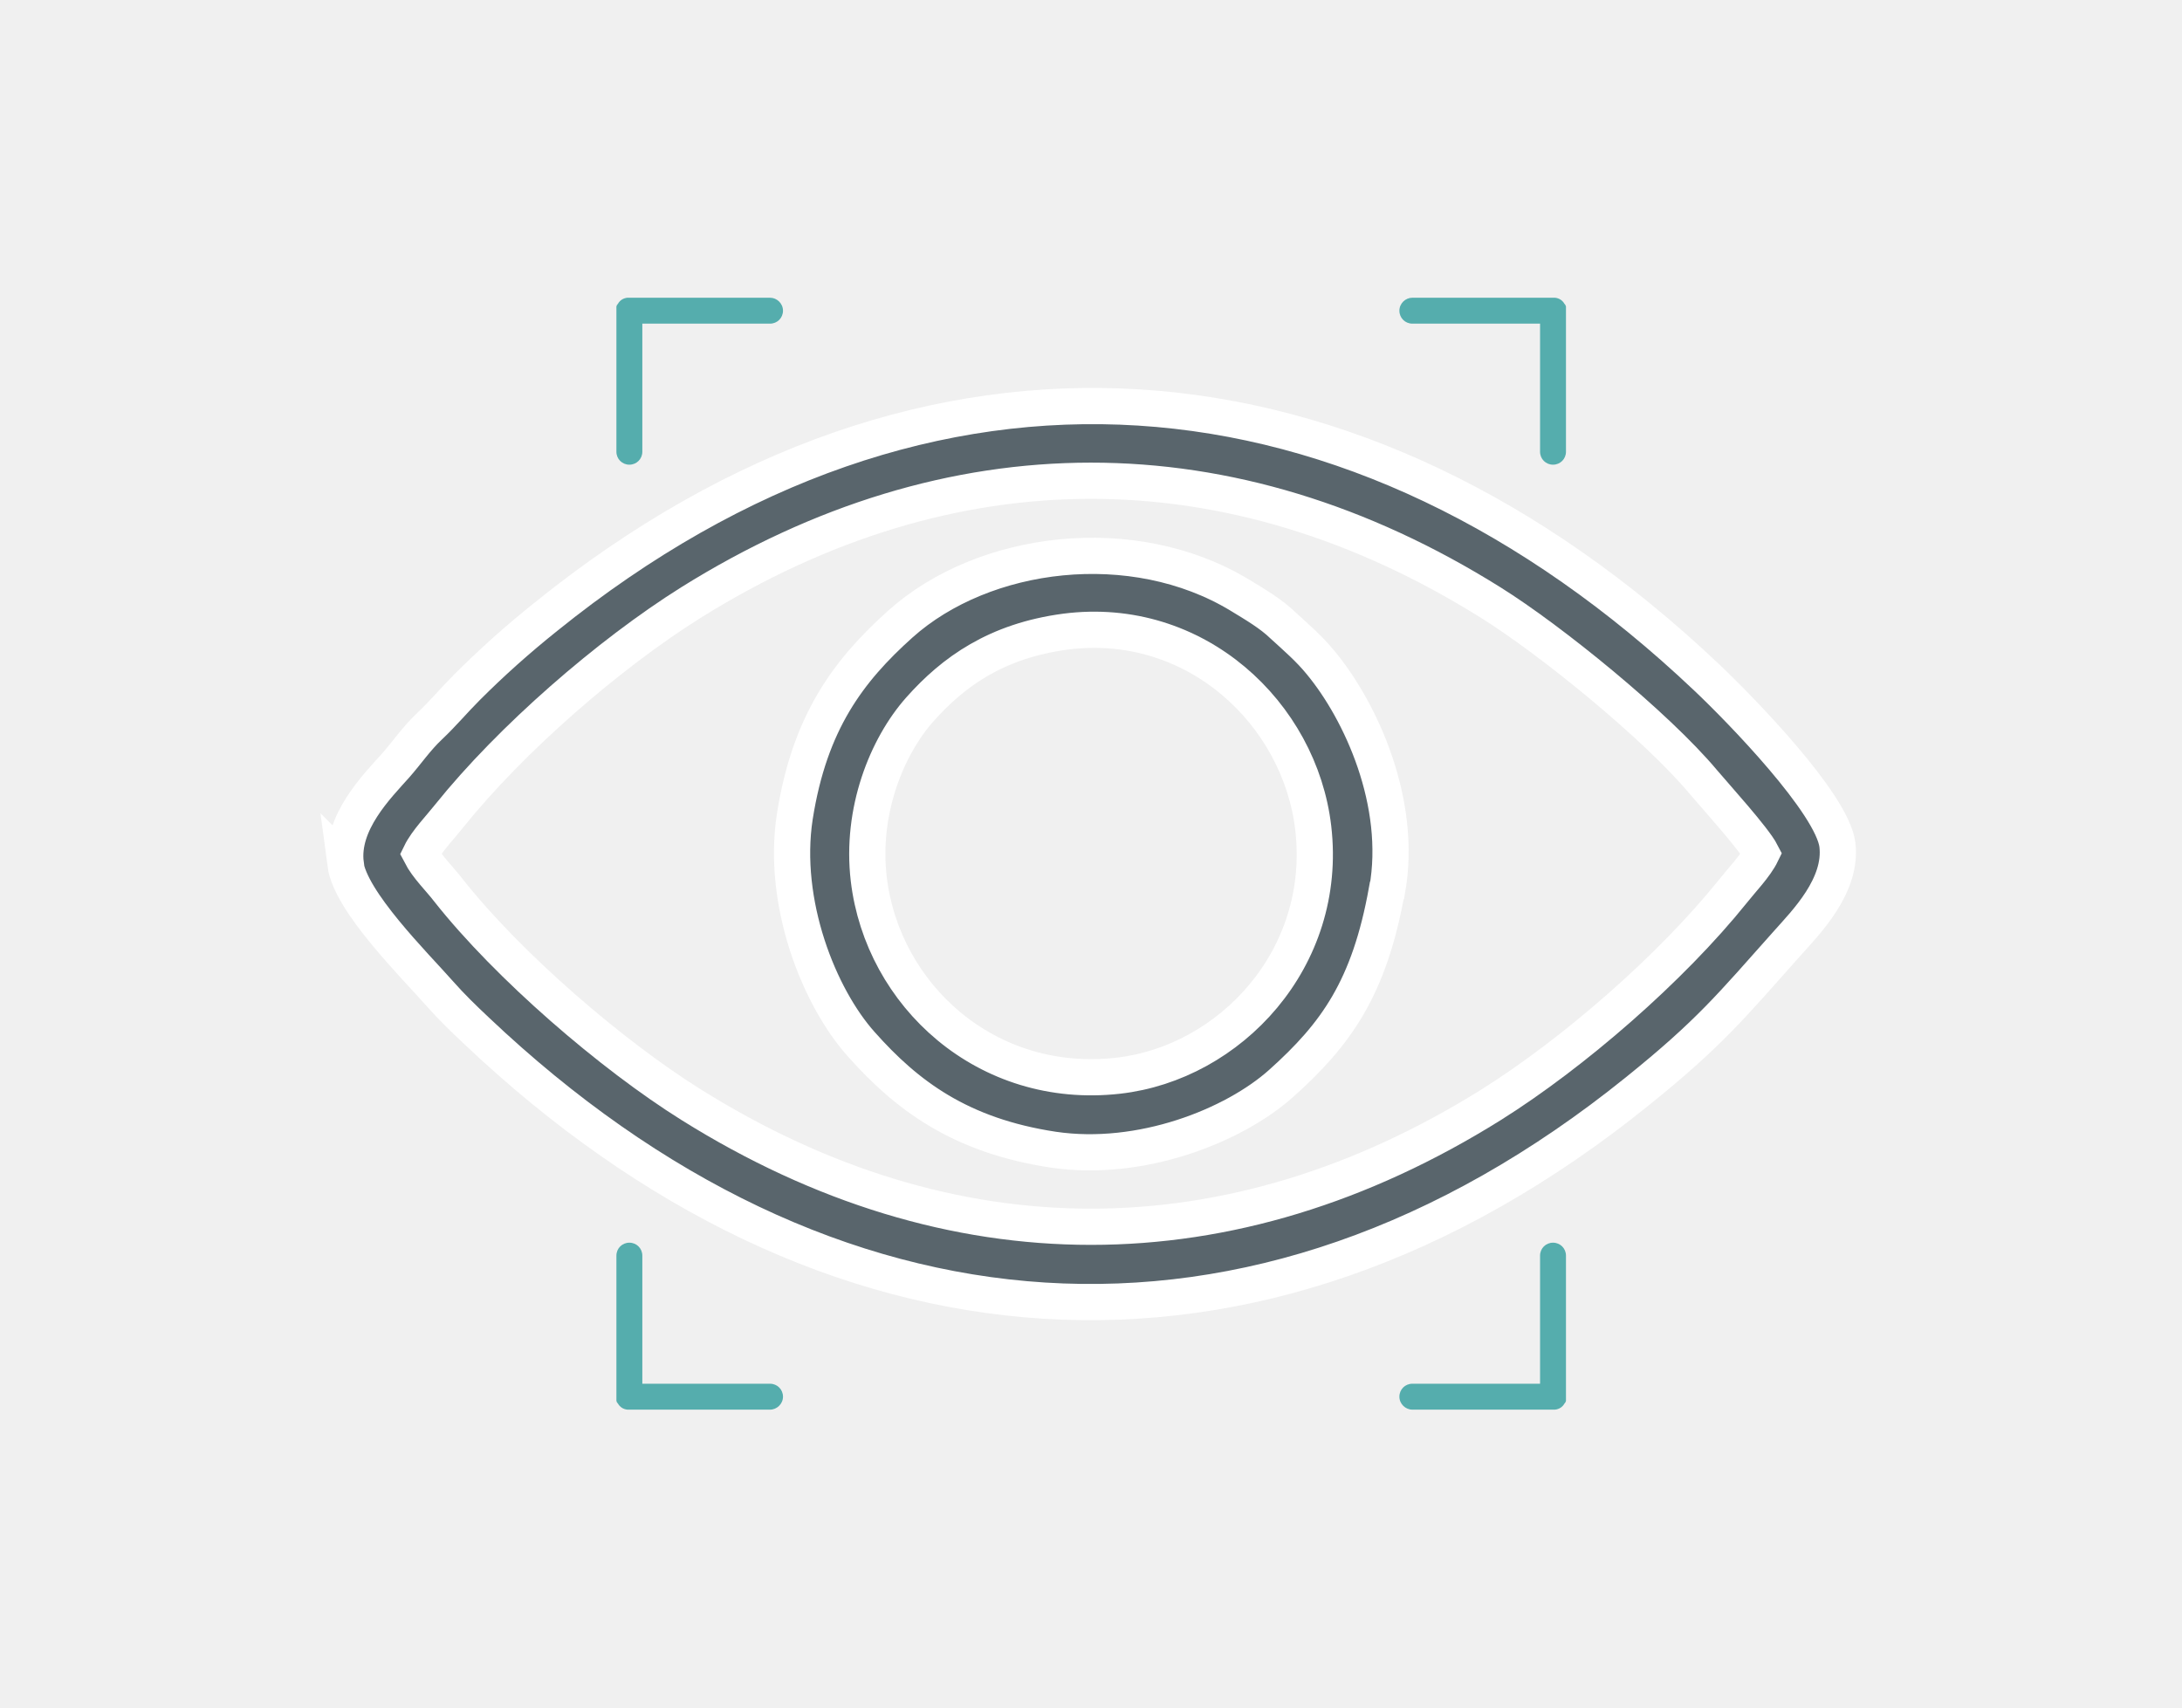
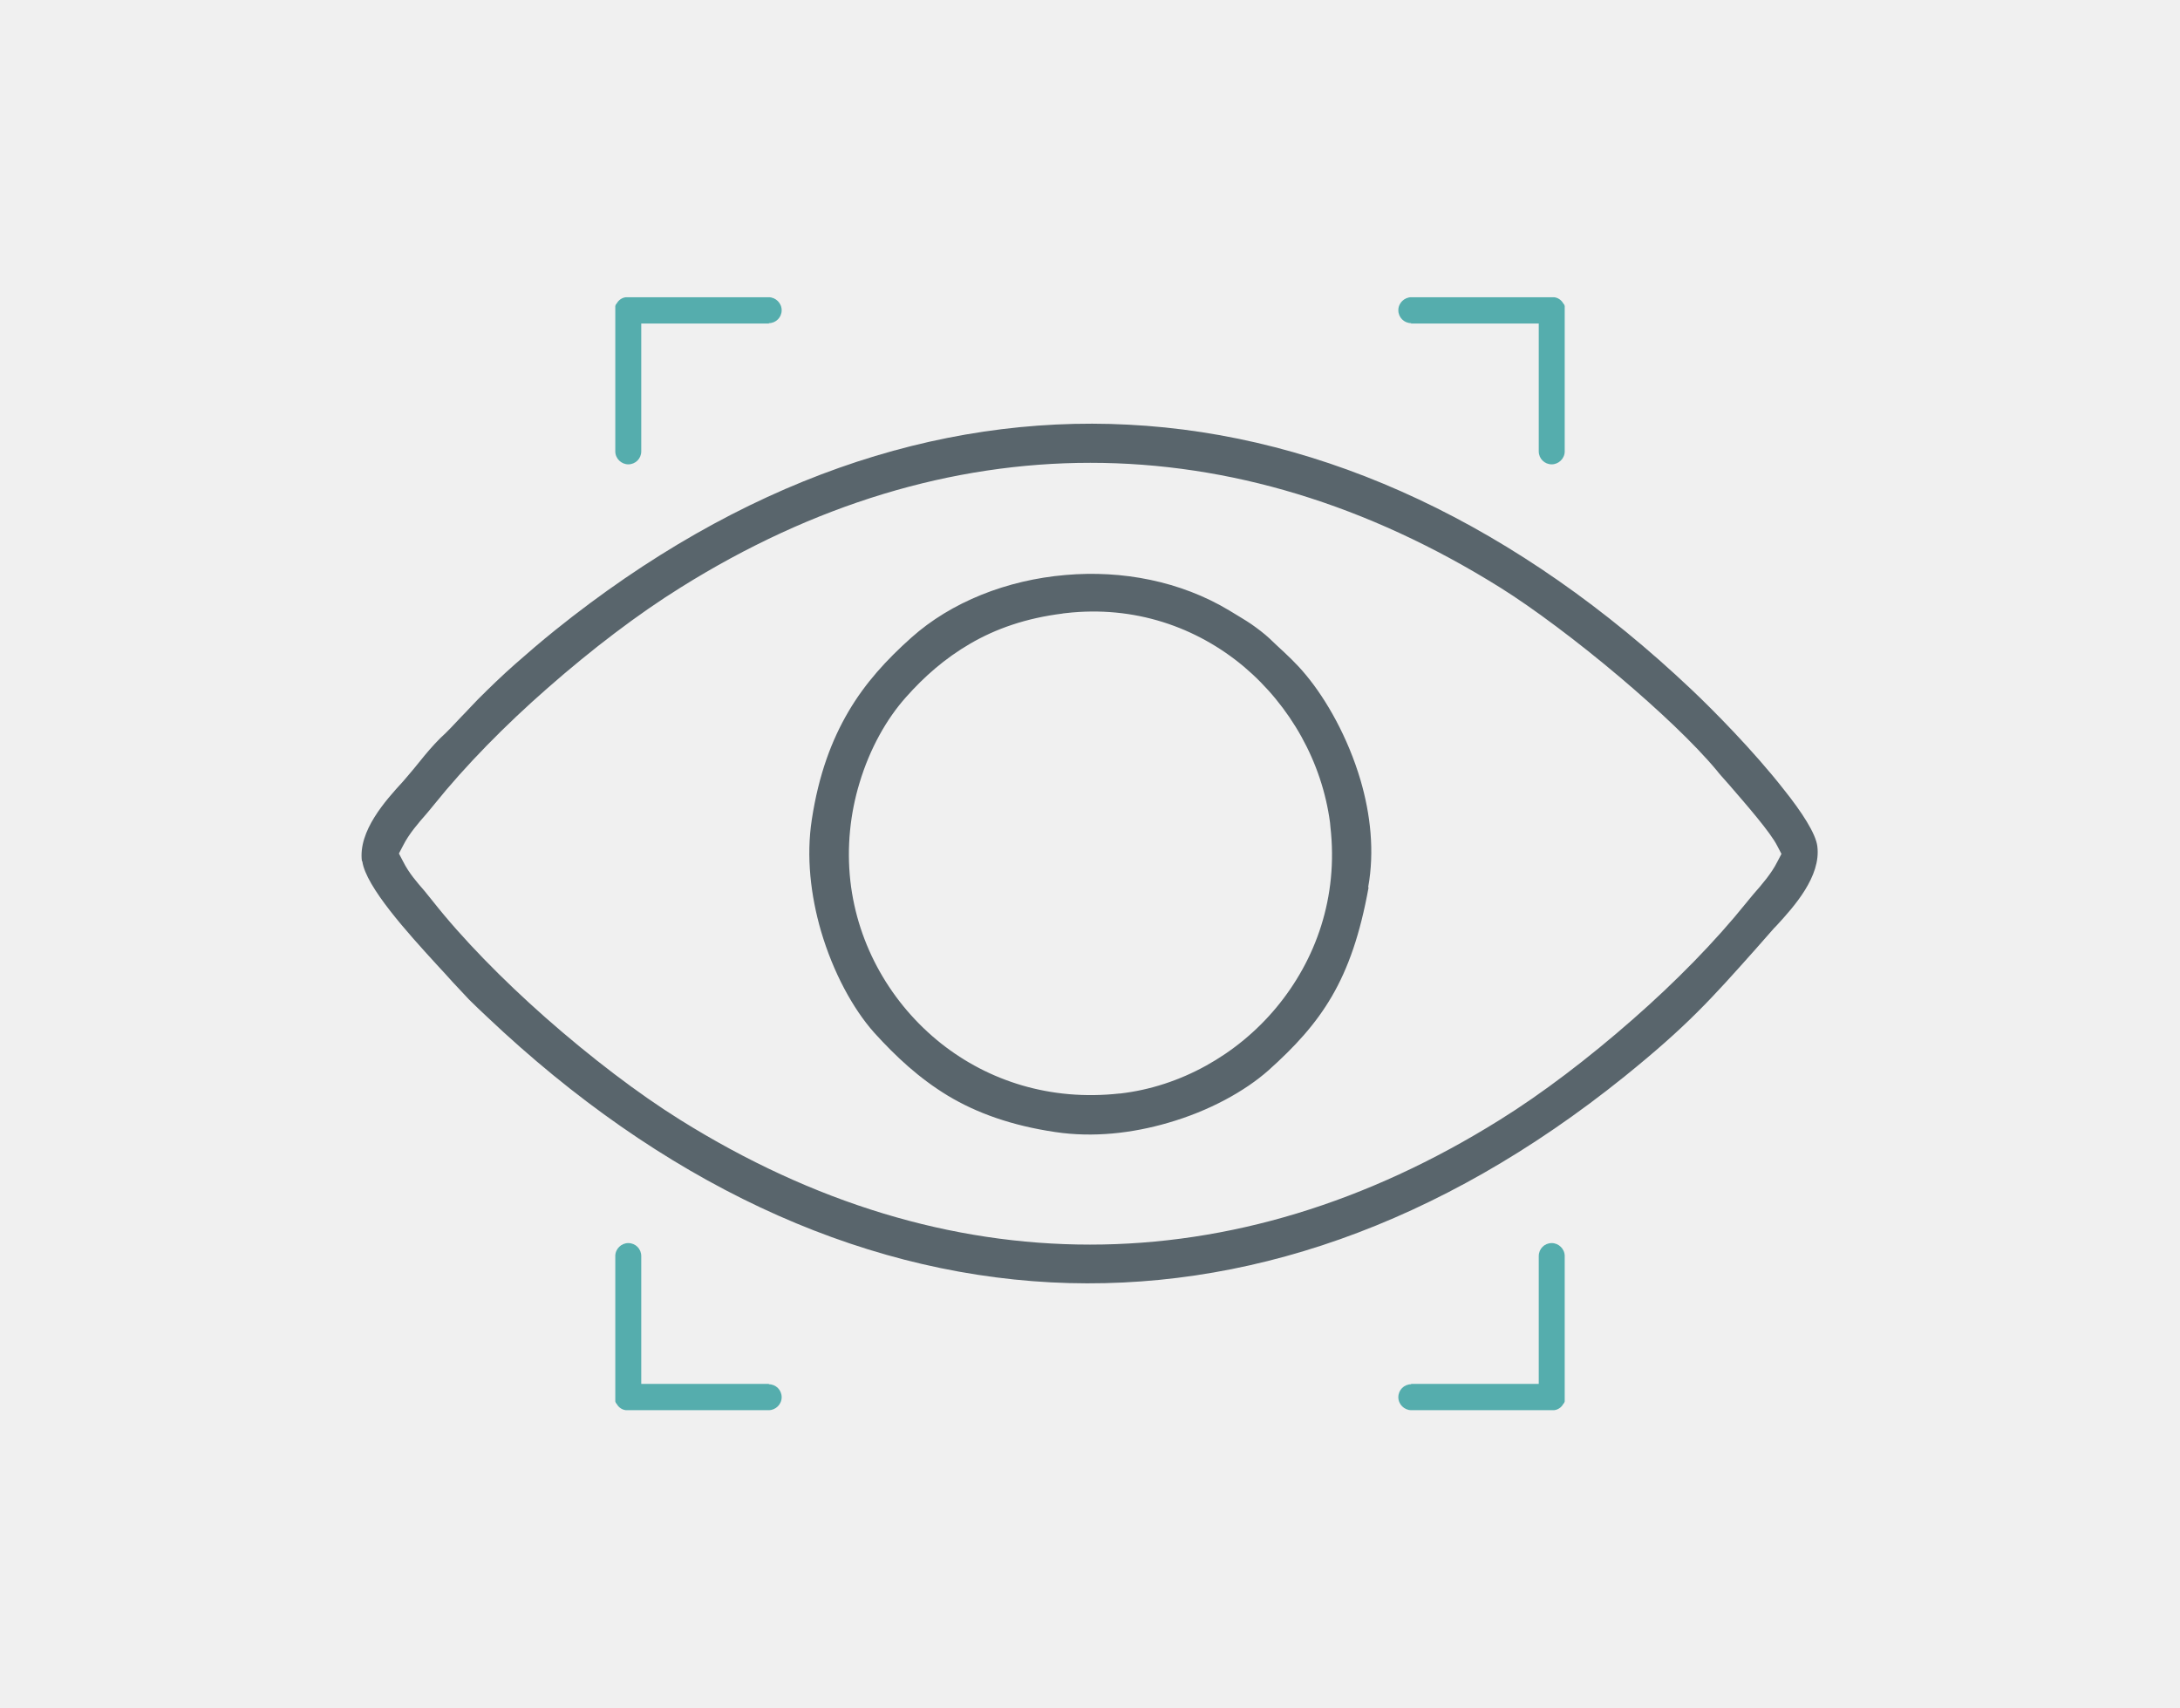
- <svg xmlns="http://www.w3.org/2000/svg" xml:space="preserve" width="60.063mm" height="47mm" version="1.1" style="shape-rendering:geometricPrecision; text-rendering:geometricPrecision; image-rendering:optimizeQuality; fill-rule:evenodd; clip-rule:evenodd" viewBox="0 0 57.24 44.79">
+ <svg xmlns="http://www.w3.org/2000/svg" xml:space="preserve" width="60mm" height="47mm" version="1.1" style="shape-rendering:geometricPrecision; text-rendering:geometricPrecision; image-rendering:optimizeQuality; fill-rule:evenodd; clip-rule:evenodd" viewBox="0 0 57.12 44.75">
  <defs>
    <style type="text/css">
   
-     .str0 {stroke:white;stroke-width:0.95;stroke-miterlimit:22.926}
    .fil2 {fill:none}
    .fil0 {fill:#55ADAD}
    .fil1 {fill:#59656C}
   
  </style>
  </defs>
  <g id="Слой_x0020_1">
-     <g id="_1632695264">
+     <g id="_1611138128">
      <g>
-         <path class="fil0" d="M37.04 36.3l3.36 0 0 -3.36c0,-0.19 0.15,-0.34 0.34,-0.34l0 0c0.19,0 0.34,0.15 0.34,0.34l0 3.69 0 0 -0 0.01 -0 0.01 -0 0.01 -0 0.01 -0 0.01 -0 0.01 -0 0.01 -0 0.01 -0 0.01c-0,0.01 -0,0.01 -0,0.02l-0 0.01c-0,0.01 -0.01,0.02 -0.01,0.02l-0 0.01c-0,0.01 -0,0.01 -0.01,0.01 -0,0.01 -0.01,0.02 -0.02,0.03 -0.05,0.09 -0.14,0.15 -0.25,0.16l-0.01 0c-0.01,0 -0.01,0 -0.02,0l-0.01 0 -0.01 0 -3.69 0c-0.18,0 -0.34,-0.15 -0.34,-0.34l0 0c0,-0.19 0.15,-0.34 0.34,-0.34z" />
-         <path class="fil0" d="M37.04 8.49l3.36 0 0 3.36c0,0.19 0.15,0.34 0.34,0.34l0 0c0.19,0 0.34,-0.15 0.34,-0.34l0 -3.69 0 0 -0 -0.01 -0 -0.01 -0 -0.01 -0 -0.01 -0 -0.01 -0 -0.01 -0 -0.01 -0 -0.01 -0 -0.01c-0,-0.01 -0,-0.01 -0,-0.02l-0 -0.01c-0,-0.01 -0.01,-0.02 -0.01,-0.02l-0 -0.01c-0,-0.01 -0,-0.01 -0.01,-0.01 -0,-0.01 -0.01,-0.02 -0.02,-0.03 -0.05,-0.09 -0.14,-0.15 -0.25,-0.16l-0.01 -0c-0.01,-0 -0.01,-0 -0.02,-0l-0.01 -0 -0.01 -0 -3.69 0c-0.18,0 -0.34,0.15 -0.34,0.34l0 0c0,0.19 0.15,0.34 0.34,0.34z" />
-         <path class="fil0" d="M20.21 36.3l-3.36 0 0 -3.36c0,-0.19 -0.15,-0.34 -0.34,-0.34l0 0c-0.19,0 -0.34,0.15 -0.34,0.34l0 3.69 0 0 0 0.01 0 0.01 0 0.01 0 0.01 0 0.01 0 0.01 0 0.01 0 0.01 0 0.01c0,0.01 0,0.01 0,0.02l0 0.01c0,0.01 0.01,0.02 0.01,0.02l0 0.01c0,0.01 0,0.01 0.01,0.01 0,0.01 0.01,0.02 0.02,0.03 0.05,0.09 0.14,0.15 0.25,0.16l0.01 0c0.01,0 0.01,0 0.02,0l0.01 0 0.01 0 3.69 0c0.18,0 0.34,-0.15 0.34,-0.34l0 0c0,-0.19 -0.15,-0.34 -0.34,-0.34z" />
-         <path class="fil0" d="M20.21 8.49l-3.36 0 0 3.36c0,0.19 -0.15,0.34 -0.34,0.34l0 0c-0.19,0 -0.34,-0.15 -0.34,-0.34l0 -3.69 0 0 0 -0.01 0 -0.01 0 -0.01 0 -0.01 0 -0.01 0 -0.01 0 -0.01 0 -0.01 0 -0.01c0,-0.01 0,-0.01 0,-0.02l0 -0.01c0,-0.01 0.01,-0.02 0.01,-0.02l0 -0.01c0,-0.01 0,-0.01 0.01,-0.01 0,-0.01 0.01,-0.02 0.02,-0.03 0.05,-0.09 0.14,-0.15 0.25,-0.16l0.01 -0c0.01,-0 0.01,-0 0.02,-0l0.01 -0 0.01 -0 3.69 0c0.18,0 0.34,0.15 0.34,0.34l0 0c0,0.19 -0.15,0.34 -0.34,0.34z" />
+         <path class="fil0" d="M36.97 36.27l3.35 0 0 -3.35c0,-0.19 0.15,-0.34 0.34,-0.34l0 0c0.18,0 0.34,0.15 0.34,0.34l0 3.69 0 0 -0 0.01 -0 0.01 -0 0.01 -0 0.01 -0 0.01 -0 0.01 -0 0.01 -0 0.01 -0 0.01c-0,0.01 -0,0.01 -0,0.02l-0 0.01c-0,0.01 -0.01,0.02 -0.01,0.02l-0 0.01c-0,0.01 -0,0.01 -0.01,0.01 -0,0.01 -0.01,0.02 -0.02,0.03 -0.05,0.09 -0.14,0.15 -0.24,0.16l-0.01 0c-0.01,0 -0.01,0 -0.02,0l-0.01 0 -0.01 0 -3.69 0c-0.18,0 -0.34,-0.15 -0.34,-0.34l0 0c0,-0.19 0.15,-0.34 0.34,-0.34z" />
+         <path class="fil0" d="M36.97 8.48l3.35 0 0 3.35c0,0.19 0.15,0.34 0.34,0.34l0 0c0.18,0 0.34,-0.15 0.34,-0.34l0 -3.69 0 0 -0 -0.01 -0 -0.01 -0 -0.01 -0 -0.01 -0 -0.01 -0 -0.01 -0 -0.01 -0 -0.01 -0 -0.01c-0,-0.01 -0,-0.01 -0,-0.02l-0 -0.01c-0,-0.01 -0.01,-0.02 -0.01,-0.02l-0 -0.01c-0,-0.01 -0,-0.01 -0.01,-0.01 -0,-0.01 -0.01,-0.02 -0.02,-0.03 -0.05,-0.09 -0.14,-0.15 -0.24,-0.16l-0.01 -0c-0.01,-0 -0.01,-0 -0.02,-0l-0.01 -0 -0.01 -0 -3.69 0c-0.18,0 -0.34,0.15 -0.34,0.34l0 0c0,0.19 0.15,0.34 0.34,0.34z" />
+         <path class="fil0" d="M20.15 36.27l-3.35 0 0 -3.35c0,-0.19 -0.15,-0.34 -0.34,-0.34l0 0c-0.18,0 -0.34,0.15 -0.34,0.34l0 3.69 0 0 0 0.01 0 0.01 0 0.01 0 0.01 0 0.01 0 0.01 0 0.01 0 0.01 0 0.01c0,0.01 0,0.01 0,0.02l0 0.01c0,0.01 0.01,0.02 0.01,0.02l0 0.01c0,0.01 0,0.01 0.01,0.01 0,0.01 0.01,0.02 0.02,0.03 0.05,0.09 0.14,0.15 0.24,0.16l0.01 0c0.01,0 0.01,0 0.02,0l0.01 0 0.01 0 3.69 0c0.18,0 0.34,-0.15 0.34,-0.34l0 0c0,-0.19 -0.15,-0.34 -0.34,-0.34z" />
+         <path class="fil0" d="M20.15 8.48l-3.35 0 0 3.35c0,0.19 -0.15,0.34 -0.34,0.34l0 0c-0.18,0 -0.34,-0.15 -0.34,-0.34l0 -3.69 0 0 0 -0.01 0 -0.01 0 -0.01 0 -0.01 0 -0.01 0 -0.01 0 -0.01 0 -0.01 0 -0.01c0,-0.01 0,-0.01 0,-0.02l0 -0.01c0,-0.01 0.01,-0.02 0.01,-0.02l0 -0.01c0,-0.01 0,-0.01 0.01,-0.01 0,-0.01 0.01,-0.02 0.02,-0.03 0.05,-0.09 0.14,-0.15 0.24,-0.16l0.01 -0c0.01,-0 0.01,-0 0.02,-0l0.01 -0 0.01 -0 3.69 0c0.18,0 0.34,0.15 0.34,0.34l0 0c0,0.19 -0.15,0.34 -0.34,0.34z" />
      </g>
-       <g>
-         <path class="fil1 str0" d="M11.03 22.4c0.16,-0.33 0.53,-0.71 0.75,-0.99 1.63,-2.03 4.19,-4.25 6.34,-5.6 6.82,-4.26 14.17,-4.27 20.99,0 1.57,0.98 4.34,3.23 5.57,4.7 0.33,0.39 1.33,1.49 1.53,1.88 -0.16,0.33 -0.53,0.71 -0.75,0.99 -1.63,2.03 -4.19,4.25 -6.34,5.6 -6.83,4.27 -14.17,4.27 -20.99,0 -2.08,-1.3 -4.8,-3.64 -6.37,-5.63 -0.23,-0.3 -0.55,-0.6 -0.73,-0.95zm-1.97 0.26c0.13,0.99 1.8,2.64 2.48,3.41 0.29,0.33 0.63,0.66 0.96,0.97 9.14,8.66 20.41,9.69 30.45,1.59 1.9,-1.53 2.46,-2.23 3.94,-3.89 0.48,-0.54 1.44,-1.5 1.31,-2.58 -0.14,-1.08 -2.52,-3.53 -3.43,-4.39 -9.14,-8.66 -20.41,-9.69 -30.45,-1.59 -0.75,0.6 -1.42,1.2 -2.07,1.85 -0.34,0.34 -0.64,0.7 -0.98,1.02 -0.35,0.33 -0.59,0.69 -0.89,1.03 -0.48,0.54 -1.45,1.5 -1.31,2.59z" />
-         <path class="fil1 str0" d="M27.95 16.57c3.41,-0.44 6.15,2.15 6.5,5.15 0.4,3.43 -2.19,6.17 -5.12,6.5 -3.46,0.39 -6.18,-2.12 -6.54,-5.16 -0.21,-1.78 0.47,-3.47 1.34,-4.45 0.88,-0.99 2.01,-1.8 3.82,-2.04zm8.44 6.78c0.41,-2.29 -0.69,-4.69 -1.74,-5.96 -0.31,-0.38 -0.64,-0.66 -1,-0.99 -0.31,-0.3 -0.72,-0.54 -1.13,-0.79 -2.8,-1.69 -6.71,-1.2 -8.9,0.76 -1.36,1.22 -2.38,2.57 -2.77,5.05 -0.35,2.27 0.64,4.74 1.74,5.97 1.19,1.34 2.59,2.4 5.04,2.77 2.3,0.34 4.74,-0.63 5.98,-1.74 1.44,-1.29 2.31,-2.5 2.77,-5.06z" />
-       </g>
+       <path class="fil1" d="M10.56 22.16c0.15,-0.3 0.4,-0.59 0.62,-0.84 0.07,-0.08 0.13,-0.16 0.19,-0.23 0.82,-1.02 1.86,-2.08 2.98,-3.06 1.15,-1.01 2.37,-1.94 3.48,-2.63 3.48,-2.18 7.11,-3.27 10.74,-3.27 3.63,0 7.25,1.09 10.74,3.27 0.85,0.53 2.04,1.42 3.15,2.36 0.99,0.84 1.93,1.72 2.53,2.44 0.05,0.07 0.18,0.21 0.32,0.37 0.44,0.51 1.08,1.24 1.26,1.6l0.11 0.21 -0.11 0.21c-0.15,0.3 -0.4,0.59 -0.62,0.84 -0.07,0.08 -0.13,0.16 -0.19,0.23 -0.82,1.02 -1.86,2.08 -2.98,3.06 -1.15,1.01 -2.37,1.94 -3.48,2.63 -3.49,2.18 -7.11,3.27 -10.74,3.27 -3.63,0 -7.25,-1.09 -10.74,-3.27 -1.09,-0.68 -2.35,-1.64 -3.54,-2.69 -1.12,-0.99 -2.17,-2.06 -2.95,-3.05 -0.07,-0.09 -0.14,-0.17 -0.21,-0.26 -0.2,-0.23 -0.41,-0.47 -0.56,-0.77l-0.11 -0.21 0.11 -0.21zm17.27 -6.08l0.09 -0.01c1.81,-0.21 3.44,0.37 4.67,1.4 1.22,1.03 2.05,2.5 2.26,4.09l0 0c0,0.03 0.01,0.08 0.01,0.11 0.21,1.84 -0.38,3.49 -1.42,4.74 -1.03,1.24 -2.52,2.07 -4.09,2.25l-0.02 0c-1.81,0.2 -3.43,-0.33 -4.67,-1.31 -1.31,-1.04 -2.19,-2.57 -2.38,-4.26 -0.1,-0.9 0,-1.78 0.24,-2.57 0.27,-0.9 0.71,-1.68 1.22,-2.25 0.47,-0.53 1.01,-1.01 1.68,-1.4 0.67,-0.39 1.46,-0.67 2.43,-0.79l0 -0zm8.02 7.17c0.17,-0.94 0.06,-1.91 -0.2,-2.8 -0.33,-1.12 -0.89,-2.11 -1.44,-2.77 -0.24,-0.29 -0.49,-0.52 -0.75,-0.76l-0.2 -0.19c-0.14,-0.13 -0.3,-0.25 -0.47,-0.37 -0.16,-0.11 -0.37,-0.23 -0.58,-0.36 -1.28,-0.77 -2.81,-1.06 -4.29,-0.93 -1.54,0.13 -3,0.71 -4.04,1.64 -0.65,0.58 -1.21,1.19 -1.65,1.94 -0.44,0.75 -0.78,1.65 -0.96,2.83 -0.15,0.97 -0.03,1.99 0.24,2.92 0.32,1.09 0.84,2.04 1.39,2.66 0.57,0.63 1.18,1.2 1.94,1.66 0.75,0.45 1.66,0.78 2.81,0.95 1,0.15 2.02,0.03 2.95,-0.24 1.08,-0.31 2.02,-0.83 2.64,-1.38 0.68,-0.61 1.23,-1.2 1.66,-1.94 0.43,-0.74 0.74,-1.63 0.96,-2.85l-0 -0zm-26.36 -0.68c0.09,0.67 1.2,1.89 1.94,2.7 0.17,0.18 0.32,0.35 0.42,0.46 0.14,0.15 0.29,0.31 0.44,0.47 0.15,0.15 0.32,0.31 0.48,0.46 4.54,4.3 9.61,6.68 14.77,6.95 5.03,0.26 10.16,-1.48 15.02,-5.39 1.66,-1.34 2.28,-2.04 3.43,-3.33l0.44 -0.5c0.1,-0.12 0.02,-0.02 0.13,-0.14 0.45,-0.49 1.16,-1.28 1.06,-2.07 -0.04,-0.33 -0.4,-0.89 -0.88,-1.49 -0.79,-1.01 -1.86,-2.09 -2.41,-2.61 -4.54,-4.3 -9.61,-6.69 -14.77,-6.95 -5.03,-0.26 -10.16,1.48 -15.02,5.39 -0.36,0.29 -0.71,0.59 -1.05,0.89 -0.34,0.3 -0.66,0.61 -0.97,0.92 -0.14,0.14 -0.28,0.3 -0.43,0.45 -0.18,0.19 -0.36,0.39 -0.56,0.57 -0.19,0.19 -0.36,0.39 -0.52,0.59 -0.11,0.14 -0.23,0.28 -0.34,0.41l-0.12 0.14 -0 -0c-0.45,0.49 -1.17,1.29 -1.07,2.08z" />
    </g>
-     <rect class="fil2" width="57.24" height="44.79" />
+     <rect class="fil2" x="-0" width="57.12" height="44.75" />
  </g>
</svg>
